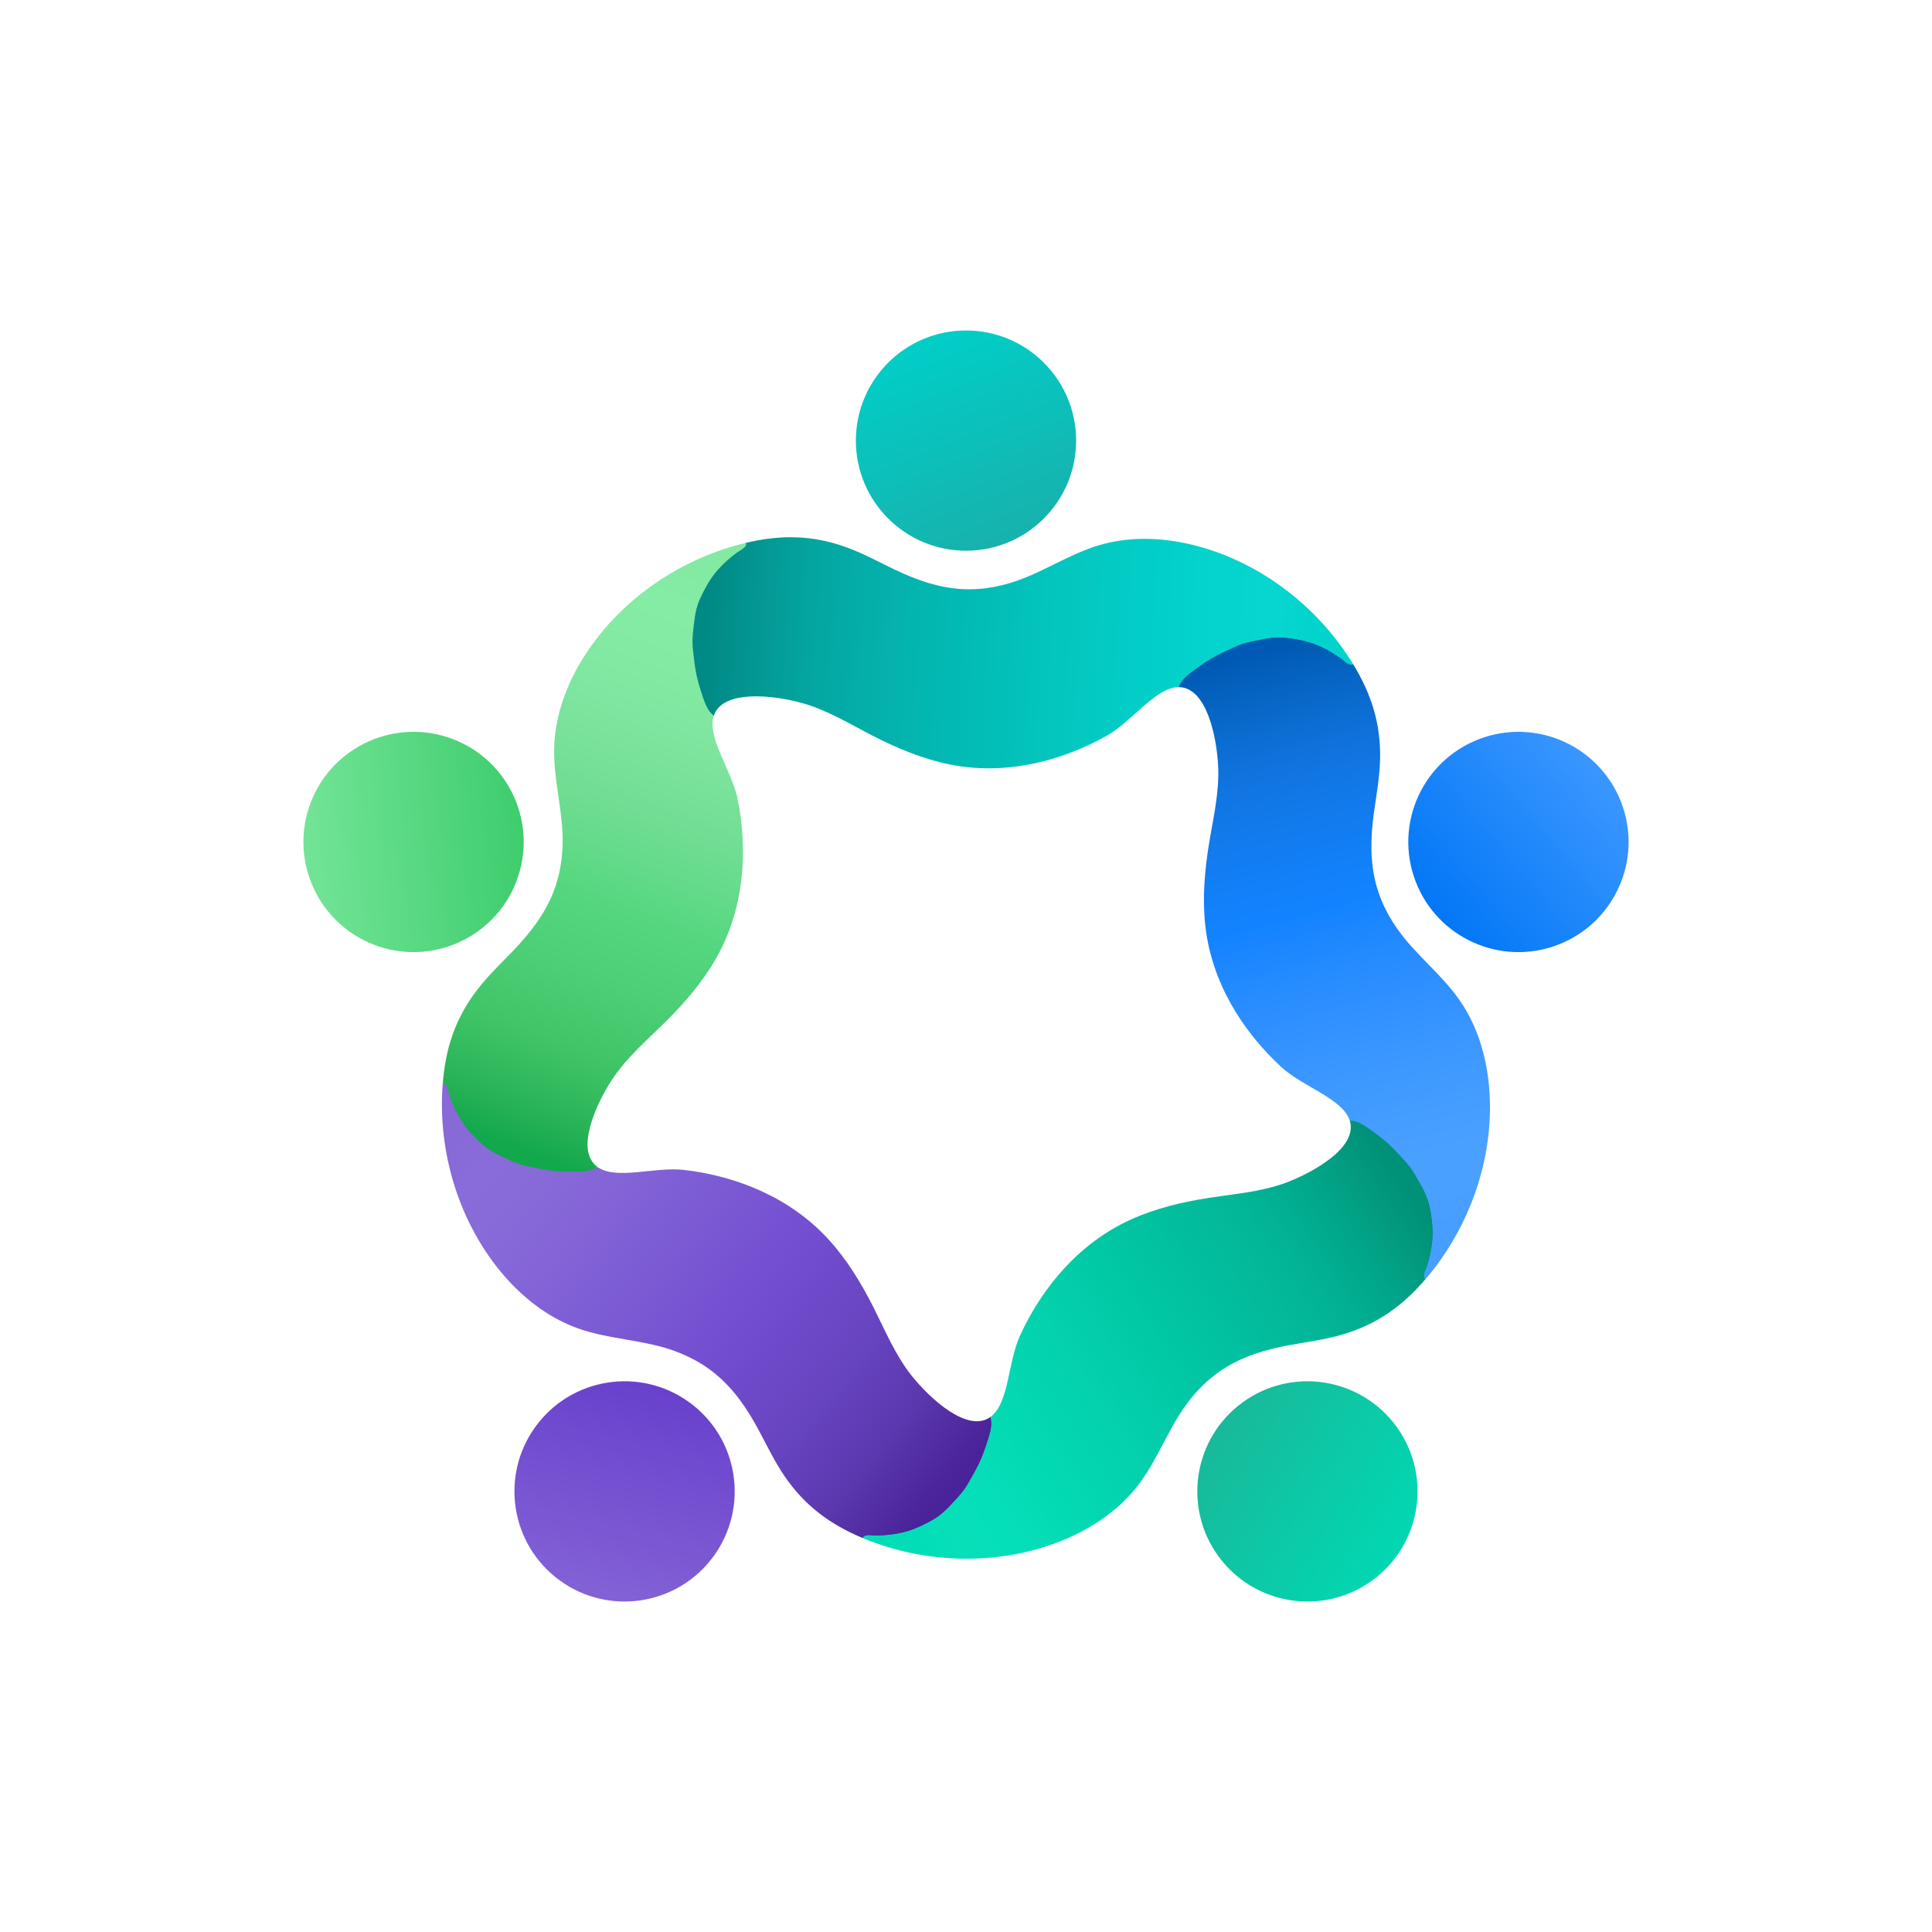
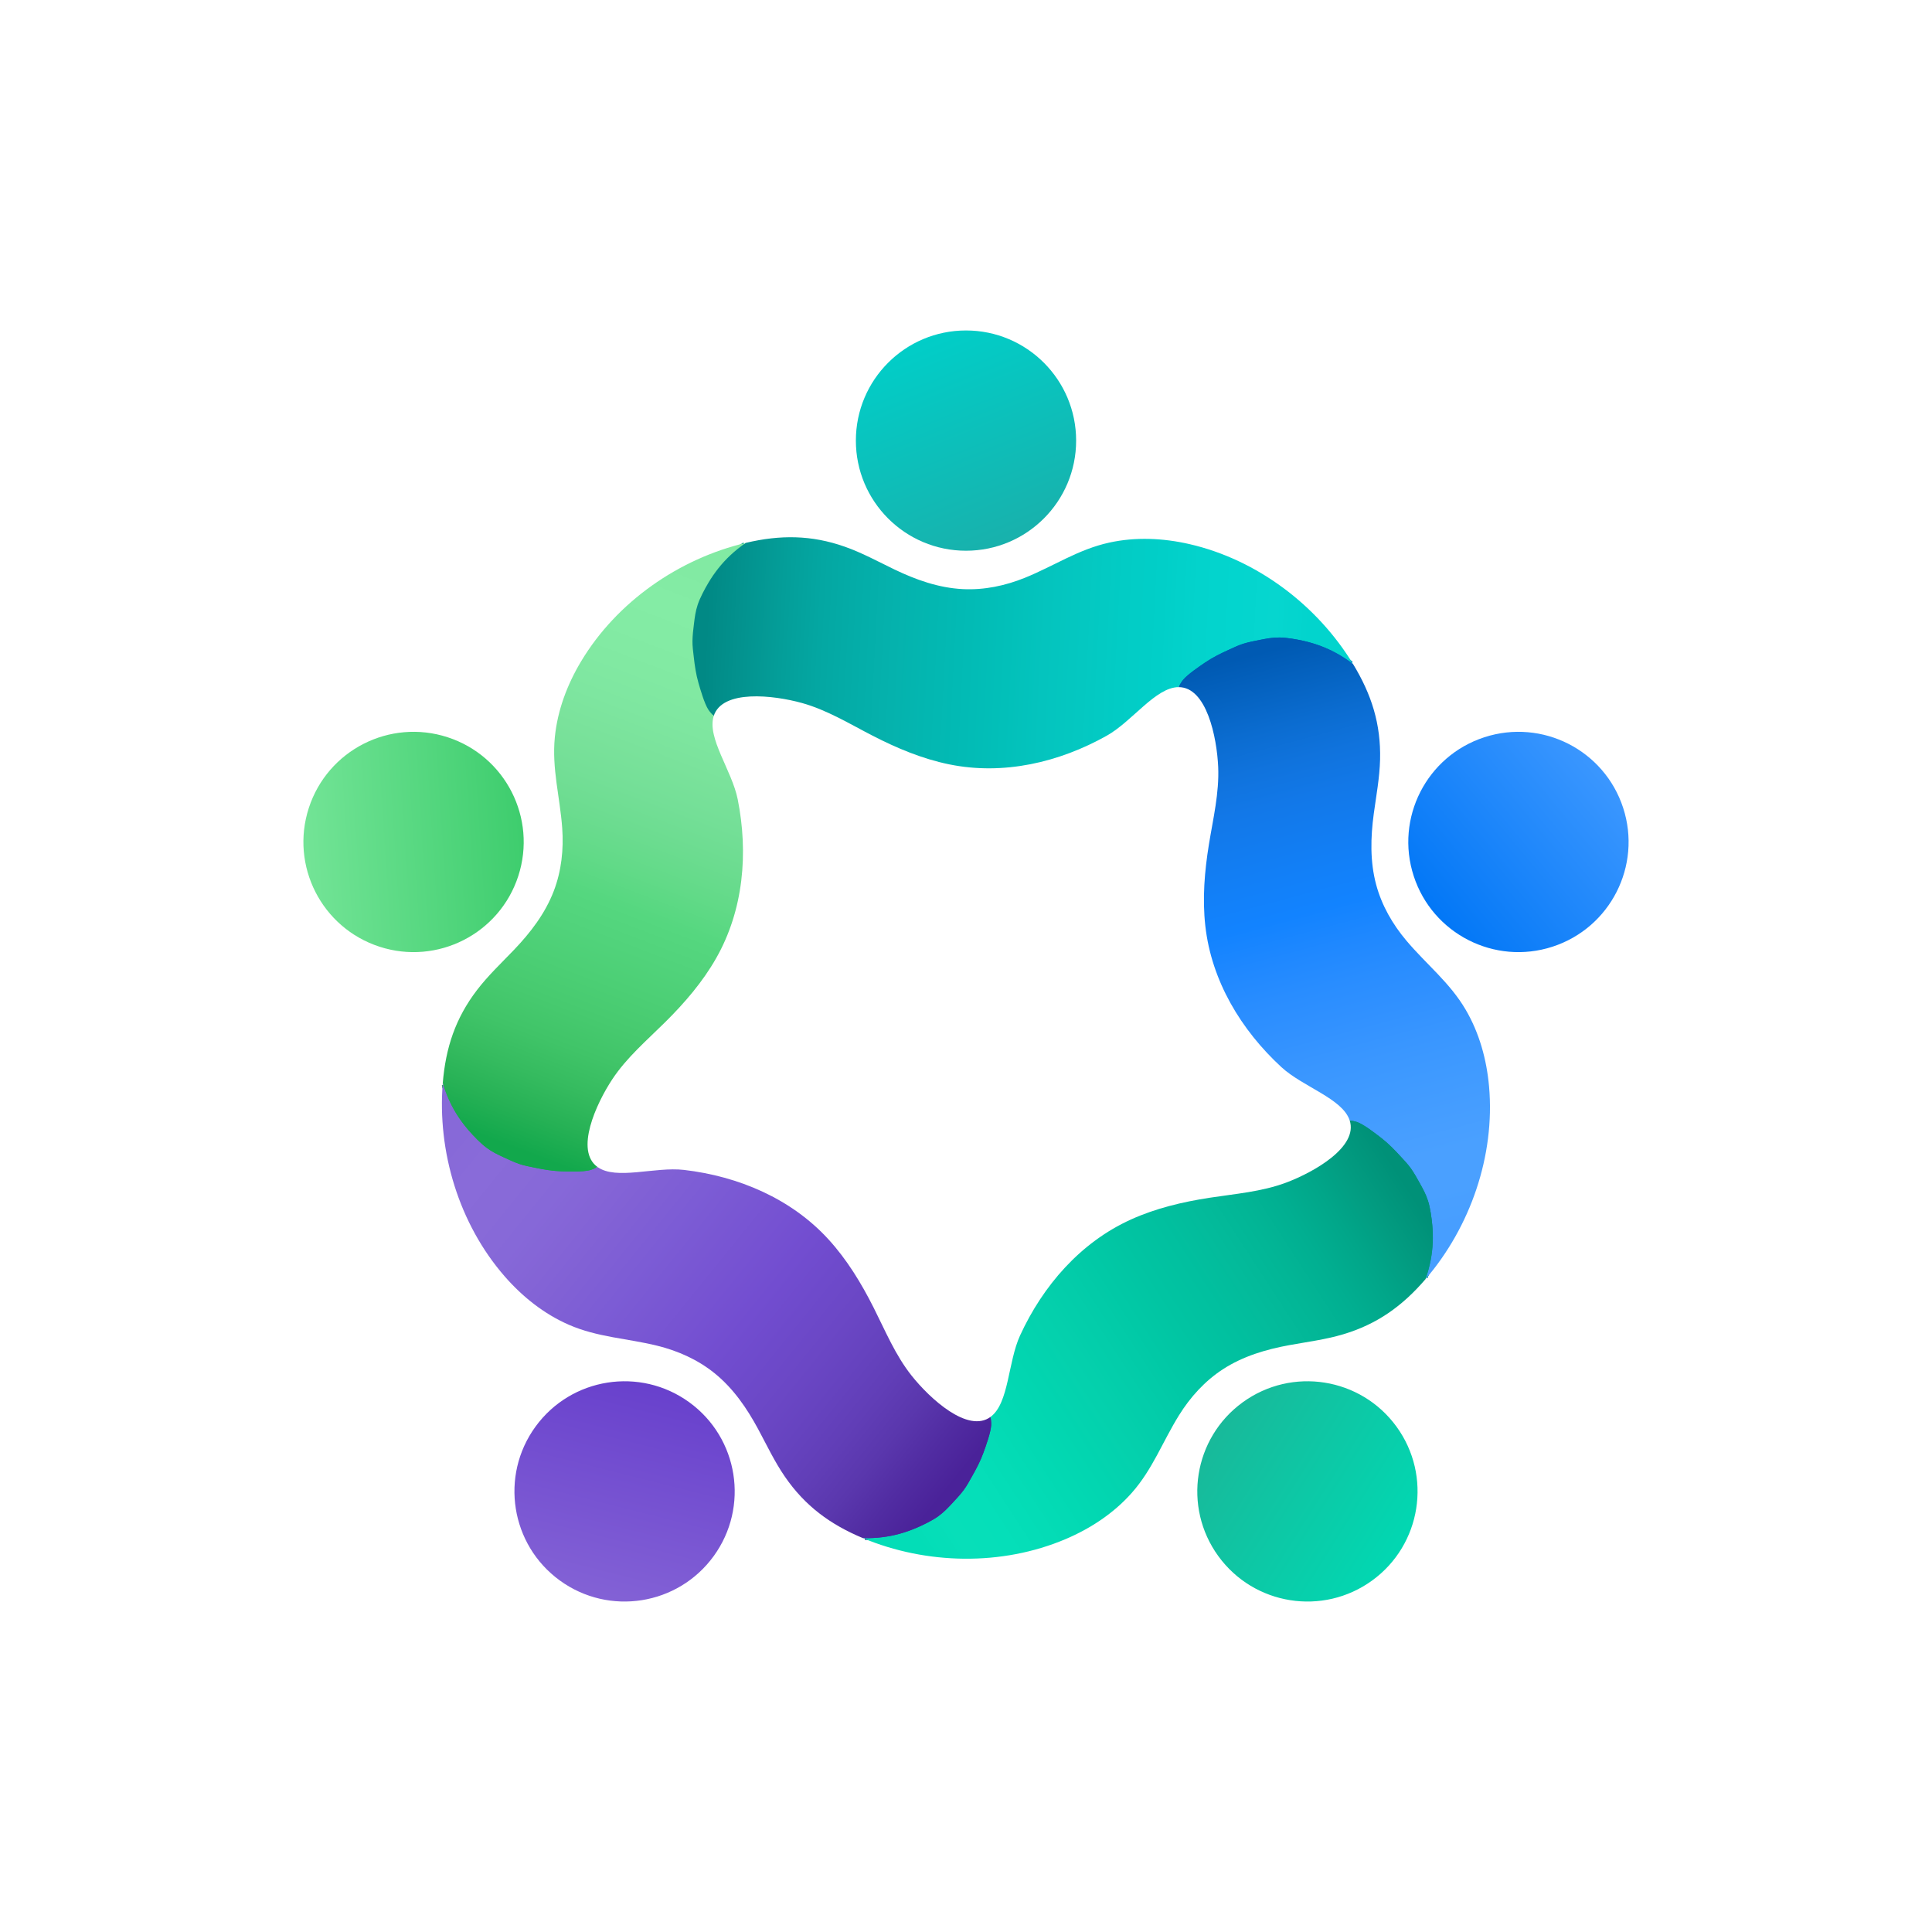
<svg xmlns="http://www.w3.org/2000/svg" width="512" height="512" viewBox="0 0 512 512" version="1.1" role="img" aria-label="Balsm">
  <g transform="translate(69.6407,80.1107) scale(0.497622)" aria-label="Balsm">
    <defs>
-       <path id="s-ribbon" d="M257.162 128.139C257.3 128.64 257.417 129.1 257.194 129.599C256.537 131.056 253.388 132.619 252.073 133.611C246.269 137.99 241.111 143.012 237.367 149.282C235.389 152.581 232.823 157.397 231.623 161.011C230.413 164.694 230.078 167.572 229.607 171.35C229.241 174.338 228.875 177.356 228.828 180.366C228.783 183.256 229.208 186.028 229.522 188.89C230.047 193.583 230.712 198.166 232.027 202.724C233.156 206.61 235.158 213.561 237.24 216.872C238.043 218.136 239.147 219.223 240.141 220.338C244.653 206.066 271.892 209.18 287.05 213.373C300.47 217.096 312.46 224.481 324.756 230.808C337.68 237.458 351.179 243.121 365.484 246.059C394.382 251.996 424.07 245.067 449.488 230.795C463.109 223.139 475.443 205.049 487.682 204.952C488.435 203.662 489.127 202.276 490.081 201.122C492.587 198.118 498.579 194.066 501.926 191.792C505.854 189.132 510.008 187.083 514.309 185.134C516.934 183.951 519.439 182.69 522.201 181.841C525.078 180.955 528.062 180.37 531.017 179.795C534.755 179.076 537.596 178.505 541.473 178.518C545.28 178.542 550.654 179.495 554.403 180.356C561.523 181.98 567.893 185.333 573.85 189.499C575.201 190.444 577.661 192.955 579.249 193.131C579.792 193.188 580.194 192.934 580.628 192.649C561.647 161.481 529.688 137.109 493.532 128.783C479.52 125.567 464.883 124.887 450.776 127.98C434.356 131.571 421.268 140.46 406.004 146.658C395.451 150.95 384.177 153.329 372.75 152.747C359.914 152.087 347.877 147.802 336.387 142.279C327.659 138.072 319.135 133.396 309.972 130.166C292.146 123.879 275.564 123.775 257.162 128.139Z" />
-       <path id="s-seam" d="M256.52 129.05L256.52 129.08L256.51 129.10L256.51 129.12L256.51 129.13L256.50 129.15L256.50 129.17L256.49 129.18L256.49 129.20L256.48 129.22L256.47 129.23L256.47 129.25L256.49 129.20L256.31 129.49L256.05 129.75L255.70 130.03L255.27 130.31L254.78 130.58L254.24 130.84L253.68 131.08L253.11 131.30L252.55 131.52L252 131.73L251.47 131.94L250.98 132.18L249.27 132.99L247.60 133.89L245.99 134.89L244.49 136.03L243.11 137.32L241.78 138.66L240.49 140.05L239.25 141.48L238.06 142.97L236.91 144.51L235.82 146.10L234.81 147.71L234.27 148.62L233.73 149.56L233.18 150.55L232.62 151.57L232.07 152.62L231.52 153.68L230.99 154.76L230.48 155.84L230 156.92L229.55 157.99L229.14 159.04L228.78 160.06L228.47 161.05L228.19 162L227.95 162.93L227.74 163.84L227.55 164.73L227.38 165.62L227.24 166.50L227.10 167.37L226.98 168.25L226.86 169.14L226.75 170.05L226.63 170.98L226.54 171.74L226.45 172.49L226.36 173.25L226.27 174.02L226.19 174.79L226.11 175.57L226.04 176.35L225.98 177.13L225.92 177.92L225.88 178.72L225.85 179.52L225.83 180.33L225.83 181.12L225.84 181.90L225.88 182.68L225.93 183.44L225.99 184.19L226.05 184.93L226.13 185.67L226.21 186.39L226.30 187.11L226.38 187.82L226.46 188.52L226.54 189.23L226.68 190.41L226.82 191.60L226.98 192.79L227.14 193.98L227.33 195.17L227.52 196.37L227.74 197.56L227.97 198.76L228.23 199.95L228.51 201.15L228.81 202.35L229.14 203.54L229.45 204.60L229.78 205.74L230.15 206.98L230.59 208.27L231.15 209.57L231.80 210.86L232.52 212.13L233.29 213.35L234.07 214.51L234.84 215.59L235.59 216.58L236.29 217.44L236.52 217.71L236.74 217.95L236.96 218.18L237.17 218.41L237.39 218.63L237.61 218.85L237.83 219.07L238.05 219.28L238.26 219.49L238.47 219.71L238.68 219.92L238.88 220.14L240.06 219.06L239.86 218.84L239.67 218.62L239.48 218.40L239.30 218.17L239.13 217.94L238.97 217.71L238.81 217.48L238.66 217.24L238.52 217L238.40 216.76L238.28 216.52L238.19 216.31L237.86 215.37L237.58 214.30L237.34 213.12L237.14 211.85L236.95 210.52L236.75 209.17L236.52 207.82L236.24 206.50L235.90 205.24L235.54 204.04L235.21 202.91L234.91 201.91L234.61 200.81L234.34 199.73L234.08 198.64L233.85 197.55L233.63 196.45L233.43 195.35L233.25 194.24L233.08 193.12L232.92 191.99L232.77 190.85L232.64 189.71L232.50 188.55L232.42 187.83L232.34 187.12L232.25 186.41L232.17 185.71L232.10 185.02L232.03 184.34L231.96 183.67L231.91 183.01L231.87 182.35L231.84 181.70L231.83 181.06L231.83 180.41L231.84 179.71L231.87 179L231.91 178.29L231.96 177.58L232.02 176.86L232.08 176.13L232.16 175.41L232.23 174.67L232.32 173.94L232.40 173.20L232.49 172.46L232.58 171.72L232.70 170.80L232.81 169.91L232.92 169.06L233.04 168.24L233.16 167.45L233.29 166.67L233.44 165.90L233.60 165.14L233.78 164.37L233.98 163.59L234.21 162.78L234.47 161.96L234.76 161.13L235.11 160.24L235.50 159.31L235.93 158.35L236.40 157.37L236.88 156.37L237.39 155.38L237.91 154.40L238.43 153.45L238.95 152.53L239.45 151.65L239.92 150.85L240.84 149.38L241.79 147.99L242.80 146.64L243.86 145.33L244.96 144.05L246.11 142.81L247.31 141.61L248.54 140.42L249.72 139.16L250.86 137.83L252 136.45L253.16 135.05L253.40 134.76L253.73 134.41L254.13 134.02L254.57 133.60L255.04 133.17L255.52 132.72L256 132.27L256.46 131.82L256.90 131.37L257.31 130.91L257.65 130.44L257.90 130L257.96 129.87L257.98 129.80L258 129.74L258.02 129.68L258.04 129.61L258.06 129.55L258.07 129.49L258.08 129.43L258.09 129.36L258.10 129.30L258.11 129.24L258.11 129.19Z" />
+       <path id="s-ribbon" d="M257.162 128.139C254.157 130.243 251.488 132.406 249.088 134.650C246.688 136.894 244.556 139.220 242.626 141.651C240.695 144.082 238.964 146.618 237.367 149.282C235.389 152.581 232.823 157.397 231.623 161.011C230.413 164.694 230.078 167.572 229.607 171.350C229.241 174.338 228.875 177.356 228.828 180.366C228.783 183.256 229.208 186.028 229.522 188.890C230.047 193.583 230.712 198.166 232.027 202.724C233.156 206.610 235.158 213.561 237.240 216.872C238.043 218.136 239.147 219.223 240.141 220.338C244.653 206.066 271.892 209.180 287.050 213.373C300.470 217.096 312.460 224.481 324.756 230.808C337.680 237.458 351.179 243.121 365.484 246.059C394.382 251.996 424.070 245.067 449.488 230.795C463.109 223.139 475.443 205.049 487.682 204.952C488.435 203.662 489.127 202.276 490.081 201.122C492.587 198.118 498.579 194.066 501.926 191.792C505.855 189.133 510.008 187.084 514.309 185.134C516.934 183.951 519.439 182.691 522.201 181.840C525.078 180.955 528.062 180.370 531.017 179.795C534.755 179.076 537.596 178.505 541.473 178.518C545.281 178.542 550.654 179.494 554.403 180.356C557.430 181.052 560.377 181.914 563.285 182.999C566.194 184.084 569.064 185.393 571.940 186.982C574.816 188.571 577.698 190.441 580.628 192.649C561.647 161.481 529.688 137.109 493.532 128.783C479.520 125.567 464.883 124.887 450.776 127.980C434.356 131.571 421.268 140.460 406.004 146.658C395.451 150.950 384.177 153.329 372.750 152.747C359.914 152.087 347.877 147.802 336.387 142.279C327.659 138.072 319.135 133.396 309.972 130.166C292.146 123.879 275.564 123.775 257.162 128.139Z" />
+       <path id="s-seam" d="M255.88 128.07L255.20 128.54L254.51 128.98L253.81 129.41L253.11 129.82L252.40 130.22L251.69 130.61L250.98 130.99L250.27 131.38L249.57 131.77L248.88 132.16L248.19 132.56L247.51 132.97L246.79 133.43L246.08 133.91L245.39 134.41L244.73 134.94L244.09 135.49L243.49 136.06L242.92 136.66L242.37 137.28L241.83 137.90L241.30 138.52L240.79 139.15L240.28 139.79L239.78 140.42L239.28 141.07L238.80 141.71L238.33 142.36L237.86 143.02L237.40 143.68L236.95 144.34L236.50 145.01L236.07 145.69L235.64 146.37L235.21 147.05L234.79 147.74L234.27 148.62L233.73 149.56L233.18 150.55L232.62 151.57L232.07 152.62L231.52 153.68L230.99 154.76L230.48 155.84L230 156.92L229.55 157.99L229.14 159.04L228.78 160.06L228.47 161.05L228.19 162L227.95 162.93L227.74 163.84L227.55 164.73L227.38 165.62L227.24 166.50L227.10 167.37L226.98 168.25L226.86 169.14L226.75 170.05L226.63 170.98L226.54 171.74L226.45 172.49L226.36 173.25L226.27 174.02L226.19 174.79L226.11 175.57L226.04 176.35L225.98 177.13L225.92 177.92L225.88 178.72L225.85 179.52L225.83 180.33L225.83 181.12L225.84 181.90L225.88 182.68L225.93 183.44L225.99 184.19L226.05 184.93L226.13 185.67L226.21 186.39L226.30 187.11L226.38 187.82L226.46 188.52L226.54 189.23L226.68 190.41L226.82 191.60L226.98 192.79L227.14 193.98L227.33 195.17L227.52 196.37L227.74 197.56L227.97 198.76L228.23 199.95L228.51 201.15L228.81 202.35L229.14 203.54L229.45 204.60L229.78 205.74L230.15 206.98L230.59 208.27L231.15 209.57L231.80 210.86L232.52 212.13L233.29 213.35L234.07 214.51L234.84 215.59L235.59 216.58L236.29 217.44L236.52 217.71L236.74 217.95L236.96 218.18L237.17 218.41L237.39 218.63L237.61 218.85L237.83 219.07L238.05 219.28L238.26 219.49L238.47 219.71L238.68 219.92L238.88 220.14L240.06 219.06L239.86 218.84L239.67 218.62L239.48 218.40L239.30 218.17L239.13 217.94L238.97 217.71L238.81 217.48L238.66 217.24L238.52 217L238.40 216.76L238.28 216.52L238.19 216.31L237.86 215.37L237.58 214.30L237.34 213.12L237.14 211.85L236.95 210.52L236.75 209.17L236.52 207.82L236.24 206.50L235.90 205.24L235.54 204.04L235.21 202.91L234.91 201.91L234.61 200.81L234.34 199.73L234.08 198.64L233.85 197.55L233.63 196.45L233.43 195.35L233.25 194.24L233.08 193.12L232.92 191.99L232.77 190.85L232.64 189.71L232.50 188.55L232.42 187.83L232.34 187.12L232.25 186.41L232.17 185.71L232.10 185.02L232.03 184.34L231.96 183.67L231.91 183.01L231.87 182.35L231.84 181.70L231.83 181.06L231.83 180.41L231.84 179.71L231.87 179L231.91 178.29L231.96 177.58L232.02 176.86L232.08 176.13L232.16 175.41L232.23 174.67L232.32 173.94L232.40 173.20L232.49 172.46L232.58 171.72L232.70 170.80L232.81 169.91L232.92 169.06L233.04 168.24L233.16 167.45L233.29 166.67L233.44 165.90L233.60 165.14L233.78 164.37L233.98 163.59L234.21 162.78L234.47 161.96L234.76 161.13L235.11 160.24L235.50 159.31L235.93 158.35L236.40 157.37L236.88 156.37L237.39 155.38L237.91 154.40L238.43 153.45L238.95 152.53L239.45 151.65L239.94 150.82L240.33 150.19L240.72 149.55L241.12 148.93L241.52 148.31L241.93 147.69L242.34 147.08L242.76 146.47L243.19 145.87L243.63 145.28L244.07 144.69L244.52 144.10L244.98 143.52L245.44 142.94L245.91 142.37L246.39 141.80L246.88 141.23L247.38 140.67L247.87 140.10L248.35 139.51L248.82 138.91L249.29 138.28L249.74 137.65L250.20 136.99L250.66 136.33L251.09 135.73L251.52 135.11L251.96 134.50L252.42 133.89L252.89 133.28L253.38 132.67L253.88 132.08L254.42 131.49L254.97 130.93L255.55 130.38L256.17 129.86L256.82 129.36Z" />
      <circle id="s-head" cx="374.5" cy="73.655" r="58.65" />
      <linearGradient id="s-ribbon-axis" gradientUnits="userSpaceOnUse" x1="236.232" y1="170.556" x2="557.445" y2="187.401" />
      <linearGradient id="s-gradient-aqua" href="#s-ribbon-axis">
        <stop offset="0" stop-color="#018985" />
        <stop offset="0.062" stop-color="#03938F" />
        <stop offset="0.125" stop-color="#049E99" />
        <stop offset="0.188" stop-color="#04A7A2" />
        <stop offset="0.25" stop-color="#04ADA8" />
        <stop offset="0.312" stop-color="#05B2AD" />
        <stop offset="0.375" stop-color="#03B7B1" />
        <stop offset="0.435" stop-color="#02BBB5" />
        <stop offset="0.5" stop-color="#02C0B9" />
        <stop offset="0.562" stop-color="#04C4BE" />
        <stop offset="0.625" stop-color="#04C8C1" />
        <stop offset="0.688" stop-color="#02CCC5" />
        <stop offset="0.75" stop-color="#01CFC8" />
        <stop offset="0.812" stop-color="#03D3CC" />
        <stop offset="0.875" stop-color="#03D5CE" />
        <stop offset="0.938" stop-color="#06D6CF" />
        <stop offset="1" stop-color="#02D4CD" />
      </linearGradient>
      <linearGradient id="s-gradient-blue" href="#s-ribbon-axis">
        <stop offset="0" stop-color="#005AB3" />
        <stop offset="0.062" stop-color="#0563C1" />
        <stop offset="0.125" stop-color="#0B6CD0" />
        <stop offset="0.188" stop-color="#1073DD" />
        <stop offset="0.25" stop-color="#1278E8" />
        <stop offset="0.312" stop-color="#127CF0" />
        <stop offset="0.375" stop-color="#1280F8" />
        <stop offset="0.435" stop-color="#1283FF" />
        <stop offset="0.5" stop-color="#1F88FF" />
        <stop offset="0.562" stop-color="#298DFF" />
        <stop offset="0.625" stop-color="#3191FF" />
        <stop offset="0.688" stop-color="#3996FF" />
        <stop offset="0.75" stop-color="#3F9AFF" />
        <stop offset="0.812" stop-color="#459DFF" />
        <stop offset="0.875" stop-color="#4AA0FF" />
        <stop offset="0.938" stop-color="#4AA0FF" />
        <stop offset="1" stop-color="#479EFF" />
      </linearGradient>
      <linearGradient id="s-gradient-emerald" href="#s-ribbon-axis">
        <stop offset="0" stop-color="#009178" />
        <stop offset="0.062" stop-color="#029B80" />
        <stop offset="0.125" stop-color="#01A689" />
        <stop offset="0.188" stop-color="#01AF91" />
        <stop offset="0.25" stop-color="#02B696" />
        <stop offset="0.312" stop-color="#03BB9B" />
        <stop offset="0.375" stop-color="#01C09F" />
        <stop offset="0.435" stop-color="#01C4A2" />
        <stop offset="0.5" stop-color="#01C9A6" />
        <stop offset="0.562" stop-color="#03CDAA" />
        <stop offset="0.625" stop-color="#04D1AD" />
        <stop offset="0.688" stop-color="#02D5B0" />
        <stop offset="0.75" stop-color="#02D9B3" />
        <stop offset="0.812" stop-color="#04DCB6" />
        <stop offset="0.875" stop-color="#05DFB9" />
        <stop offset="0.938" stop-color="#07DFB9" />
        <stop offset="1" stop-color="#03DDB7" />
      </linearGradient>
      <linearGradient id="s-gradient-violet" href="#s-ribbon-axis">
        <stop offset="0" stop-color="#4A2299" />
        <stop offset="0.062" stop-color="#512CA2" />
        <stop offset="0.125" stop-color="#5A37AD" />
        <stop offset="0.188" stop-color="#613EB7" />
        <stop offset="0.25" stop-color="#6643BF" />
        <stop offset="0.312" stop-color="#6B47C5" />
        <stop offset="0.375" stop-color="#6E4ACB" />
        <stop offset="0.435" stop-color="#724DD0" />
        <stop offset="0.5" stop-color="#7652D2" />
        <stop offset="0.562" stop-color="#7957D3" />
        <stop offset="0.625" stop-color="#7C5CD5" />
        <stop offset="0.688" stop-color="#8060D5" />
        <stop offset="0.75" stop-color="#8464D6" />
        <stop offset="0.812" stop-color="#8668D8" />
        <stop offset="0.875" stop-color="#886AD8" />
        <stop offset="0.938" stop-color="#896BD9" />
        <stop offset="1" stop-color="#8769D8" />
      </linearGradient>
      <linearGradient id="s-gradient-mint" href="#s-ribbon-axis">
        <stop offset="0" stop-color="#12A84C" />
        <stop offset="0.062" stop-color="#26B155" />
        <stop offset="0.125" stop-color="#35BB5F" />
        <stop offset="0.188" stop-color="#40C468" />
        <stop offset="0.25" stop-color="#47CA6F" />
        <stop offset="0.312" stop-color="#4CCF75" />
        <stop offset="0.375" stop-color="#51D37B" />
        <stop offset="0.435" stop-color="#55D77F" />
        <stop offset="0.5" stop-color="#62DA88" />
        <stop offset="0.562" stop-color="#6CDC90" />
        <stop offset="0.625" stop-color="#74DF97" />
        <stop offset="0.688" stop-color="#7AE29B" />
        <stop offset="0.75" stop-color="#7EE6A0" />
        <stop offset="0.812" stop-color="#81E9A2" />
        <stop offset="0.875" stop-color="#83EBA4" />
        <stop offset="0.938" stop-color="#84ECA5" />
        <stop offset="1" stop-color="#82EAA3" />
      </linearGradient>
      <linearGradient id="s-head-axis" gradientUnits="userSpaceOnUse" x1="351.006" y1="15.035" x2="397.934" y2="132.355" />
      <linearGradient id="s-head-aqua" href="#s-head-axis">
        <stop offset="0" stop-color="#00CFC9" />
        <stop offset="1" stop-color="#19B0AB" />
      </linearGradient>
      <linearGradient id="s-head-blue" href="#s-head-axis">
        <stop offset="0" stop-color="#3D98FF" />
        <stop offset="1" stop-color="#0076F6" />
      </linearGradient>
      <linearGradient id="s-head-emerald" href="#s-head-axis">
        <stop offset="0" stop-color="#00D9B3" />
        <stop offset="1" stop-color="#19B899" />
      </linearGradient>
      <linearGradient id="s-head-violet" href="#s-head-axis">
        <stop offset="0" stop-color="#8463D6" />
        <stop offset="1" stop-color="#673FCC" />
      </linearGradient>
      <linearGradient id="s-head-mint" href="#s-head-axis">
        <stop offset="0" stop-color="#75E598" />
        <stop offset="1" stop-color="#3CCC6C" />
      </linearGradient>
    </defs>
    <g id="s-ring">
      <use href="#s-seam" fill="url(#s-gradient-aqua)" />
      <use href="#s-seam" transform="rotate(72 374.5 383)" fill="url(#s-gradient-blue)" />
      <use href="#s-seam" transform="rotate(144 374.5 383)" fill="url(#s-gradient-emerald)" />
      <use href="#s-seam" transform="rotate(216 374.5 383)" fill="url(#s-gradient-violet)" />
      <use href="#s-seam" transform="rotate(288 374.5 383)" fill="url(#s-gradient-mint)" />
      <use href="#s-seam" fill="url(#s-gradient-aqua)" />
      <use href="#s-seam" transform="rotate(72 374.5 383)" fill="url(#s-gradient-blue)" />
      <use href="#s-seam" transform="rotate(144 374.5 383)" fill="url(#s-gradient-emerald)" />
      <use href="#s-seam" transform="rotate(216 374.5 383)" fill="url(#s-gradient-violet)" />
      <use href="#s-seam" transform="rotate(288 374.5 383)" fill="url(#s-gradient-mint)" />
      <use href="#s-seam" fill="url(#s-gradient-aqua)" />
      <use href="#s-seam" transform="rotate(72 374.5 383)" fill="url(#s-gradient-blue)" />
      <use href="#s-seam" transform="rotate(144 374.5 383)" fill="url(#s-gradient-emerald)" />
      <use href="#s-seam" transform="rotate(216 374.5 383)" fill="url(#s-gradient-violet)" />
      <use href="#s-seam" transform="rotate(288 374.5 383)" fill="url(#s-gradient-mint)" />
      <use href="#s-ribbon" fill="url(#s-gradient-aqua)" />
      <use href="#s-ribbon" transform="rotate(72 374.5 383)" fill="url(#s-gradient-blue)" />
      <use href="#s-ribbon" transform="rotate(144 374.5 383)" fill="url(#s-gradient-emerald)" />
      <use href="#s-ribbon" transform="rotate(216 374.5 383)" fill="url(#s-gradient-violet)" />
      <use href="#s-ribbon" transform="rotate(288 374.5 383)" fill="url(#s-gradient-mint)" />
    </g>
    <g id="s-heads">
      <use href="#s-head" fill="url(#s-head-aqua)" />
      <use href="#s-head" transform="rotate(72 374.5 383)" fill="url(#s-head-blue)" />
      <use href="#s-head" transform="rotate(144 374.5 383)" fill="url(#s-head-emerald)" />
      <use href="#s-head" transform="rotate(216 374.5 383)" fill="url(#s-head-violet)" />
      <use href="#s-head" transform="rotate(288 374.5 383)" fill="url(#s-head-mint)" />
    </g>
  </g>
</svg>
